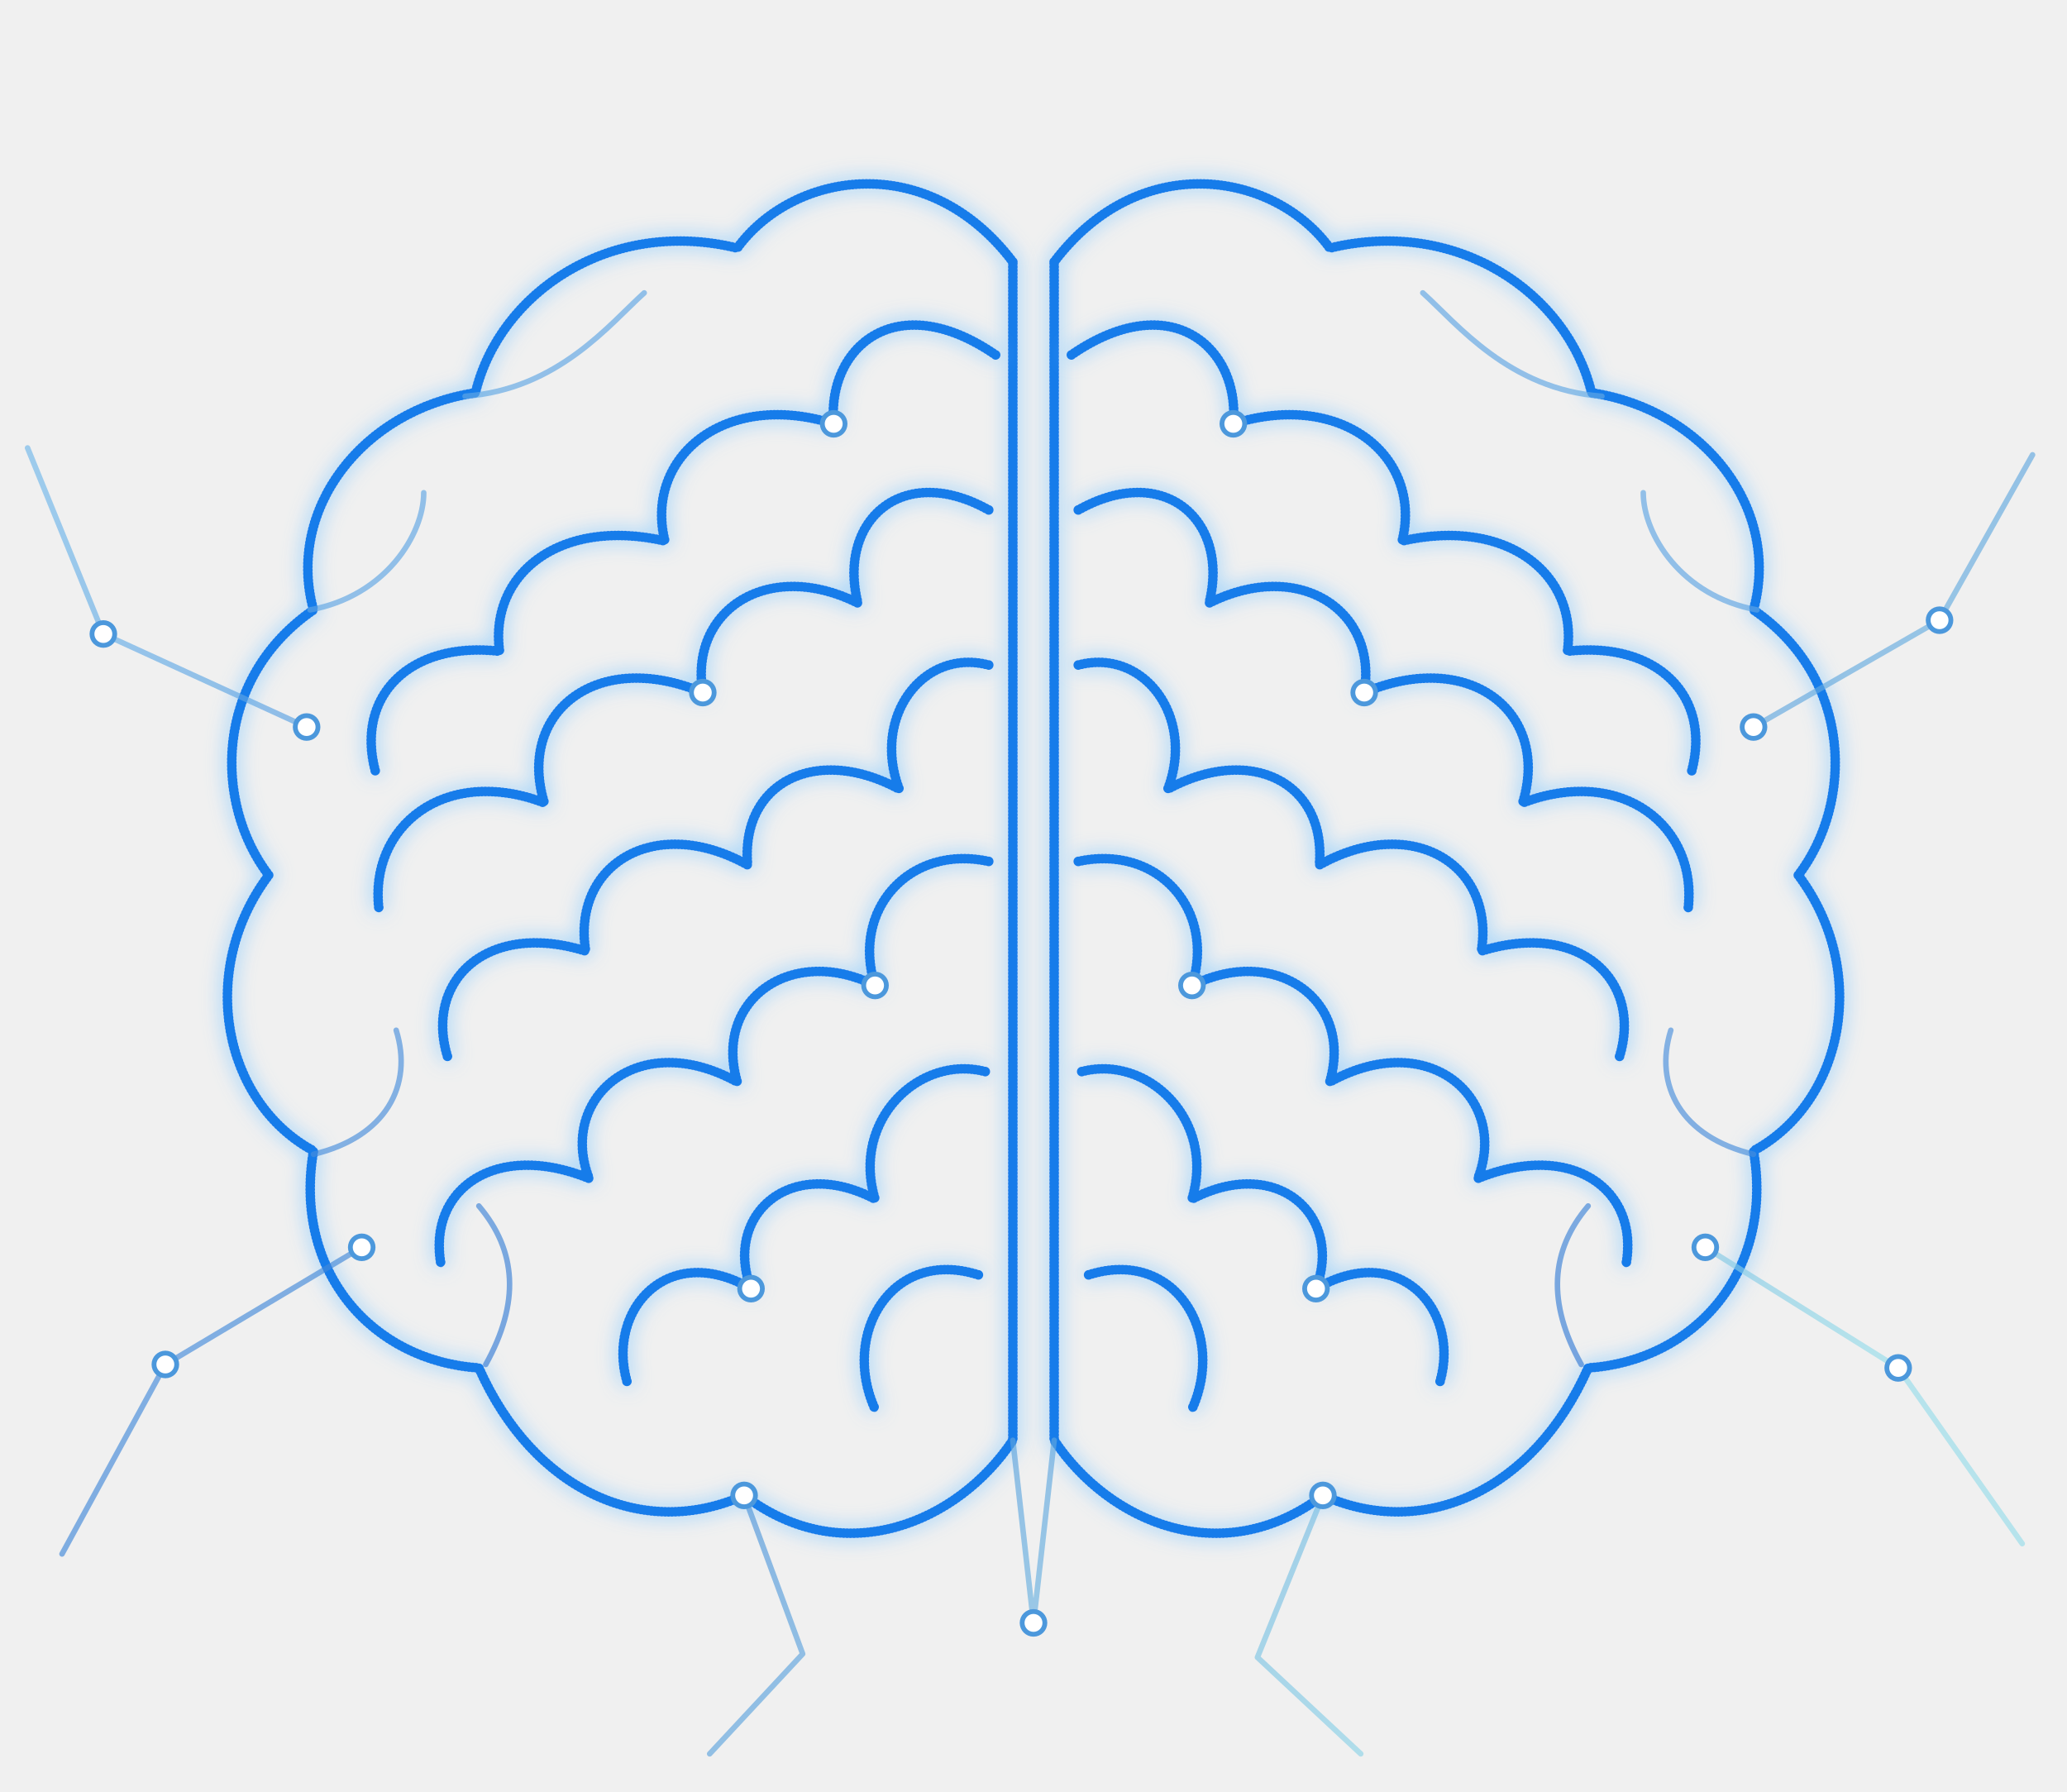
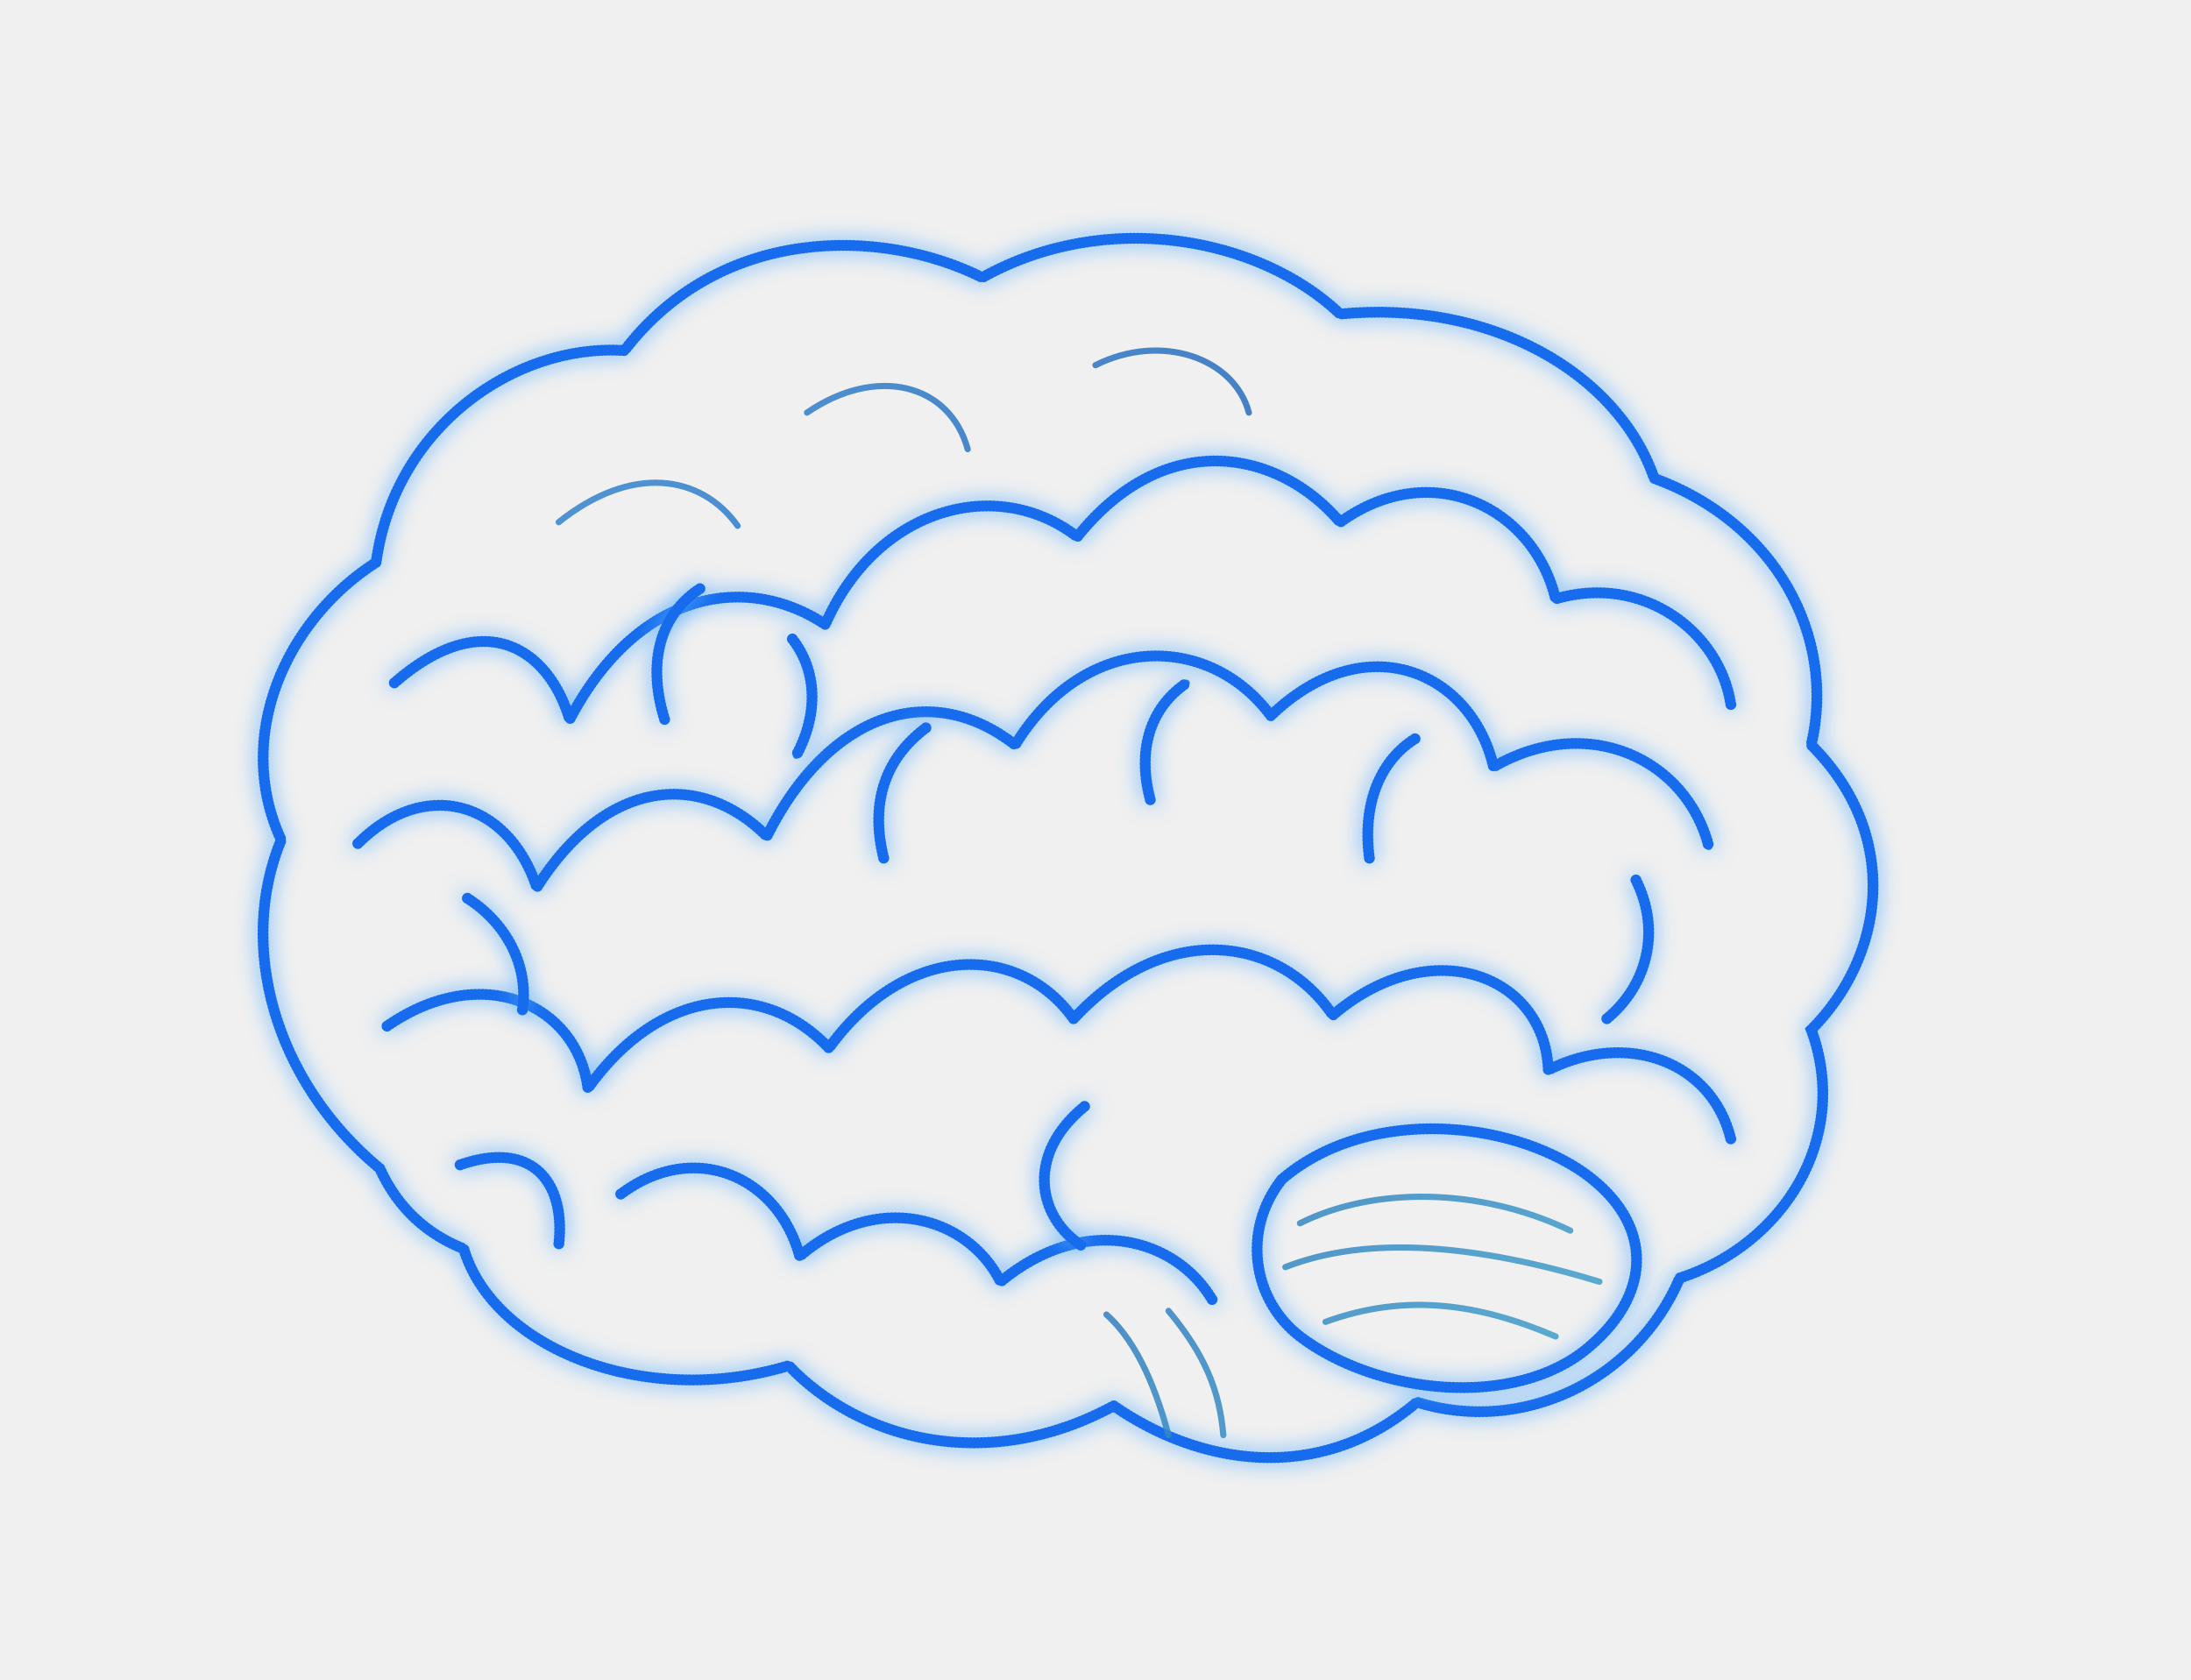
- <svg xmlns="http://www.w3.org/2000/svg" viewBox="0 0 600 520" fill="none">
+ <svg xmlns="http://www.w3.org/2000/svg" viewBox="0 0 600 460" fill="none">
  <defs>
-     <linearGradient id="blue" x1="100" y1="50" x2="500" y2="440" gradientUnits="userSpaceOnUse">
-       <stop stop-color="#70b7ea" />
-       <stop offset=".5" stop-color="#357bd4" />
-       <stop offset="1" stop-color="#96dce9" />
+     <linearGradient id="blue" x1="80" y1="90" x2="500" y2="380" gradientUnits="userSpaceOnUse">
+       <stop stop-color="#3991d8" />
+       <stop offset=".5" stop-color="#2568ba" />
+       <stop offset="1" stop-color="#49afcf" />
    </linearGradient>
  </defs>
-   <style>.wire{stroke:url(#blue);stroke-width:1.6;stroke-linecap:round;stroke-linejoin:round;opacity:.65}.signal{stroke:#167bea;stroke-width:2.8;stroke-linecap:round;stroke-dasharray:.025 .975;animation:flow 8s linear infinite;filter:drop-shadow(0 0 3px #83c9ff)}.node{fill:#fff;stroke:#4c98dc;stroke-width:1.4}@keyframes flow{from{stroke-dashoffset:1}to{stroke-dashoffset:0}}@media(prefers-reduced-motion:reduce){.signal{animation:none;opacity:.3}}</style>
-   <g>
-     <path class="wire" d="M294 76C269 43 230 50 214 72C177 63 145 85 138 114C105 119 83 148 91 177C62 197 62 233 78 254C57 282 65 320 91 334C85 369 108 395 139 397C155 433 187 447 216 434C245 456 278 442 294 418Z" />
-     <path class="signal" pathLength="1" style="animation-duration:6s;animation-delay:-0.0s" d="M294 76C269 43 230 50 214 72C177 63 145 85 138 114C105 119 83 148 91 177C62 197 62 233 78 254C57 282 65 320 91 334C85 369 108 395 139 397C155 433 187 447 216 434C245 456 278 442 294 418Z" />
-     <path class="wire" d="M289 103C260 83 240 101 242 123C210 113 187 133 193 157C162 150 142 167 145 189C119 186 103 202 109 224" />
-     <path class="signal" pathLength="1" style="animation-duration:7s;animation-delay:-1.3s" d="M289 103C260 83 240 101 242 123C210 113 187 133 193 157C162 150 142 167 145 189C119 186 103 202 109 224" />
-     <path class="wire" d="M287 148C262 134 243 151 249 175C223 162 200 177 204 201C173 188 150 207 158 233C129 222 107 240 110 264" />
-     <path class="signal" pathLength="1" style="animation-duration:8s;animation-delay:-2.6s" d="M287 148C262 134 243 151 249 175C223 162 200 177 204 201C173 188 150 207 158 233C129 222 107 240 110 264" />
-     <path class="wire" d="M287 193C268 188 253 208 261 229C237 216 215 227 217 251C190 236 166 251 170 276C141 267 123 285 130 307" />
-     <path class="signal" pathLength="1" style="animation-duration:9s;animation-delay:-3.9s" d="M287 193C268 188 253 208 261 229C237 216 215 227 217 251C190 236 166 251 170 276C141 267 123 285 130 307" />
-     <path class="wire" d="M287 250C264 245 247 264 254 286C230 274 207 290 214 314C185 298 162 319 171 342C144 331 124 345 128 367" />
-     <path class="signal" pathLength="1" style="animation-duration:6s;animation-delay:-5.2s" d="M287 250C264 245 247 264 254 286C230 274 207 290 214 314C185 298 162 319 171 342C144 331 124 345 128 367" />
-     <path class="wire" d="M286 311C267 306 247 325 254 348C229 335 210 353 218 374C194 360 176 380 182 401" />
-     <path class="signal" pathLength="1" style="animation-duration:7s;animation-delay:-6.5s" d="M286 311C267 306 247 325 254 348C229 335 210 353 218 374C194 360 176 380 182 401" />
-     <path class="wire" d="M284 370C259 362 244 387 254 409" />
-     <path class="signal" pathLength="1" style="animation-duration:8s;animation-delay:-7.8s" d="M284 370C259 362 244 387 254 409" />
-     <path class="wire" d="M135 115C162 113 177 94 187 85" />
-     <path class="wire" d="M90 177C112 173 123 155 123 143" />
-     <path class="wire" d="M91 335C112 330 120 315 115 299" />
-     <path class="wire" d="M141 396C151 378 150 363 139 350" />
-   </g>
-   <g transform="translate(600 0) scale(-1 1)">
-     <path class="wire" d="M294 76C269 43 230 50 214 72C177 63 145 85 138 114C105 119 83 148 91 177C62 197 62 233 78 254C57 282 65 320 91 334C85 369 108 395 139 397C155 433 187 447 216 434C245 456 278 442 294 418Z" />
-     <path class="signal" pathLength="1" style="animation-duration:6s;animation-delay:-2.0s" d="M294 76C269 43 230 50 214 72C177 63 145 85 138 114C105 119 83 148 91 177C62 197 62 233 78 254C57 282 65 320 91 334C85 369 108 395 139 397C155 433 187 447 216 434C245 456 278 442 294 418Z" />
-     <path class="wire" d="M289 103C260 83 240 101 242 123C210 113 187 133 193 157C162 150 142 167 145 189C119 186 103 202 109 224" />
-     <path class="signal" pathLength="1" style="animation-duration:7s;animation-delay:-3.3s" d="M289 103C260 83 240 101 242 123C210 113 187 133 193 157C162 150 142 167 145 189C119 186 103 202 109 224" />
-     <path class="wire" d="M287 148C262 134 243 151 249 175C223 162 200 177 204 201C173 188 150 207 158 233C129 222 107 240 110 264" />
-     <path class="signal" pathLength="1" style="animation-duration:8s;animation-delay:-4.6s" d="M287 148C262 134 243 151 249 175C223 162 200 177 204 201C173 188 150 207 158 233C129 222 107 240 110 264" />
-     <path class="wire" d="M287 193C268 188 253 208 261 229C237 216 215 227 217 251C190 236 166 251 170 276C141 267 123 285 130 307" />
-     <path class="signal" pathLength="1" style="animation-duration:9s;animation-delay:-5.9s" d="M287 193C268 188 253 208 261 229C237 216 215 227 217 251C190 236 166 251 170 276C141 267 123 285 130 307" />
-     <path class="wire" d="M287 250C264 245 247 264 254 286C230 274 207 290 214 314C185 298 162 319 171 342C144 331 124 345 128 367" />
-     <path class="signal" pathLength="1" style="animation-duration:6s;animation-delay:-7.2s" d="M287 250C264 245 247 264 254 286C230 274 207 290 214 314C185 298 162 319 171 342C144 331 124 345 128 367" />
-     <path class="wire" d="M286 311C267 306 247 325 254 348C229 335 210 353 218 374C194 360 176 380 182 401" />
-     <path class="signal" pathLength="1" style="animation-duration:7s;animation-delay:-8.5s" d="M286 311C267 306 247 325 254 348C229 335 210 353 218 374C194 360 176 380 182 401" />
-     <path class="wire" d="M284 370C259 362 244 387 254 409" />
-     <path class="signal" pathLength="1" style="animation-duration:8s;animation-delay:-9.8s" d="M284 370C259 362 244 387 254 409" />
-     <path class="wire" d="M135 115C162 113 177 94 187 85" />
-     <path class="wire" d="M90 177C112 173 123 155 123 143" />
-     <path class="wire" d="M91 335C112 330 120 315 115 299" />
-     <path class="wire" d="M141 396C151 378 150 363 139 350" />
-   </g>
-   <g class="wire" opacity=".35">
-     <path d="M89 211L30 184L8 130M509 211L563 180L590 132M105 362L48 396L18 451M495 362L551 397L587 448M216 434L233 480L206 509M384 434L365 481L395 509M294 418L300 471L306 418" />
-   </g>
-   <circle class="node" cx="89" cy="211" r="3.3" />
-   <circle class="node" cx="509" cy="211" r="3.3" />
-   <circle class="node" cx="30" cy="184" r="3.3" />
-   <circle class="node" cx="563" cy="180" r="3.3" />
-   <circle class="node" cx="105" cy="362" r="3.3" />
-   <circle class="node" cx="495" cy="362" r="3.3" />
-   <circle class="node" cx="48" cy="396" r="3.3" />
-   <circle class="node" cx="551" cy="397" r="3.3" />
-   <circle class="node" cx="216" cy="434" r="3.3" />
-   <circle class="node" cx="384" cy="434" r="3.3" />
-   <circle class="node" cx="300" cy="471" r="3.3" />
-   <circle class="node" cx="242" cy="123" r="3.3" />
-   <circle class="node" cx="358" cy="123" r="3.3" />
-   <circle class="node" cx="204" cy="201" r="3.3" />
-   <circle class="node" cx="396" cy="201" r="3.3" />
-   <circle class="node" cx="254" cy="286" r="3.3" />
-   <circle class="node" cx="346" cy="286" r="3.3" />
-   <circle class="node" cx="218" cy="374" r="3.3" />
-   <circle class="node" cx="382" cy="374" r="3.3" />
+   <style>.wire{stroke:url(#blue);stroke-width:1.7;stroke-linecap:round;stroke-linejoin:round;opacity:.85}.signal{stroke:#126cec;stroke-width:3;stroke-linecap:round;stroke-dasharray:.022 .978;animation:flow 9s linear infinite;filter:drop-shadow(0 0 3px #5aafff)}@keyframes flow{from{stroke-dashoffset:1}to{stroke-dashoffset:0}}@media(prefers-reduced-motion:reduce){.signal{animation:none;opacity:.25}}</style>
+   <path class="wire" d="M104 320C75 296 65 259 77 230C64 202 78 170 103 154C108 117 141 94 171 96C197 62 241 62 269 76C303 57 345 65 367 86C408 82 443 102 453 131C486 143 503 174 496 204C521 229 516 262 496 282C507 312 488 341 460 350C448 378 417 393 388 384C361 407 328 401 305 385C270 404 235 394 216 374C176 386 135 369 127 342C117 338 109 331 104 320Z" />
+   <path class="signal" pathLength="1" style="animation-duration:8s;animation-delay:-0.0s" d="M104 320C75 296 65 259 77 230C64 202 78 170 103 154C108 117 141 94 171 96C197 62 241 62 269 76C303 57 345 65 367 86C408 82 443 102 453 131C486 143 503 174 496 204C521 229 516 262 496 282C507 312 488 341 460 350C448 378 417 393 388 384C361 407 328 401 305 385C270 404 235 394 216 374C176 386 135 369 127 342C117 338 109 331 104 320Z" />
+   <path class="wire" d="M108 187C132 166 150 177 156 197C175 161 205 157 226 171C240 139 273 130 295 147C319 117 350 123 367 143C392 125 420 139 426 164C450 157 471 173 474 193" />
+   <path class="signal" pathLength="1" style="animation-duration:9s;animation-delay:-1.2s" d="M108 187C132 166 150 177 156 197C175 161 205 157 226 171C240 139 273 130 295 147C319 117 350 123 367 143C392 125 420 139 426 164C450 157 471 173 474 193" />
+   <path class="wire" d="M98 231C116 213 139 219 147 243C166 213 192 211 210 229C227 195 255 186 278 204C297 173 331 173 348 196C374 171 403 184 409 210C435 195 462 208 468 232" />
+   <path class="signal" pathLength="1" style="animation-duration:10s;animation-delay:-2.4s" d="M98 231C116 213 139 219 147 243C166 213 192 211 210 229C227 195 255 186 278 204C297 173 331 173 348 196C374 171 403 184 409 210C435 195 462 208 468 232" />
+   <path class="wire" d="M106 281C132 263 158 275 161 298C181 270 209 268 227 287C248 258 279 258 294 279C319 252 350 256 365 278C392 255 423 267 424 293C446 282 469 291 474 312" />
+   <path class="signal" pathLength="1" style="animation-duration:11s;animation-delay:-3.6s" d="M106 281C132 263 158 275 161 298C181 270 209 268 227 287C248 258 279 258 294 279C319 252 350 256 365 278C392 255 423 267 424 293C446 282 469 291 474 312" />
+   <path class="wire" d="M153 143C173 127 192 130 202 144M221 113C240 100 260 105 265 123M300 100C318 91 338 98 342 113" />
+   <path class="wire" d="M170 327C190 312 213 322 219 344C240 326 265 333 274 351C297 332 322 339 332 356" />
+   <path class="signal" pathLength="1" style="animation-duration:9s;animation-delay:-6.0s" d="M170 327C190 312 213 322 219 344C240 326 265 333 274 351C297 332 322 339 332 356" />
+   <path class="wire" d="M182 197C177 181 181 168 192 161M242 235C238 219 243 207 254 199M315 219C311 204 316 193 325 187M375 235C373 220 378 208 388 202" />
+   <path class="signal" pathLength="1" style="animation-duration:10s;animation-delay:-7.2s" d="M182 197C177 181 181 168 192 161M242 235C238 219 243 207 254 199M315 219C311 204 316 193 325 187M375 235C373 220 378 208 388 202" />
+   <path class="wire" d="M126 319C146 312 155 324 153 341M297 303C281 316 284 333 296 341M448 241C455 255 451 270 440 279" />
+   <path class="signal" pathLength="1" style="animation-duration:11s;animation-delay:-8.4s" d="M126 319C146 312 155 324 153 341M297 303C281 316 284 333 296 341M448 241C455 255 451 270 440 279" />
+   <path class="wire" d="M351 323C373 304 410 306 432 320C452 333 454 353 435 369C415 386 377 382 356 366C343 356 340 337 351 323Z" />
+   <path class="signal" pathLength="1" style="animation-duration:8s;animation-delay:-9.6s" d="M351 323C373 304 410 306 432 320C452 333 454 353 435 369C415 386 377 382 356 366C343 356 340 337 351 323Z" />
+   <path class="wire" d="M356 335C376 325 405 325 430 337M352 347C375 338 405 341 438 351M363 362C385 354 405 357 426 366" />
+   <path class="wire" d="M303 360C312 368 317 382 320 393M320 359C330 371 334 381 335 393" />
+   <path class="wire" d="M128 246C139 253 145 265 143 277M217 175C224 184 224 196 218 207" />
+   <path class="signal" pathLength="1" style="animation-duration:11s;animation-delay:-13.2s" d="M128 246C139 253 145 265 143 277M217 175C224 184 224 196 218 207" />
</svg>
